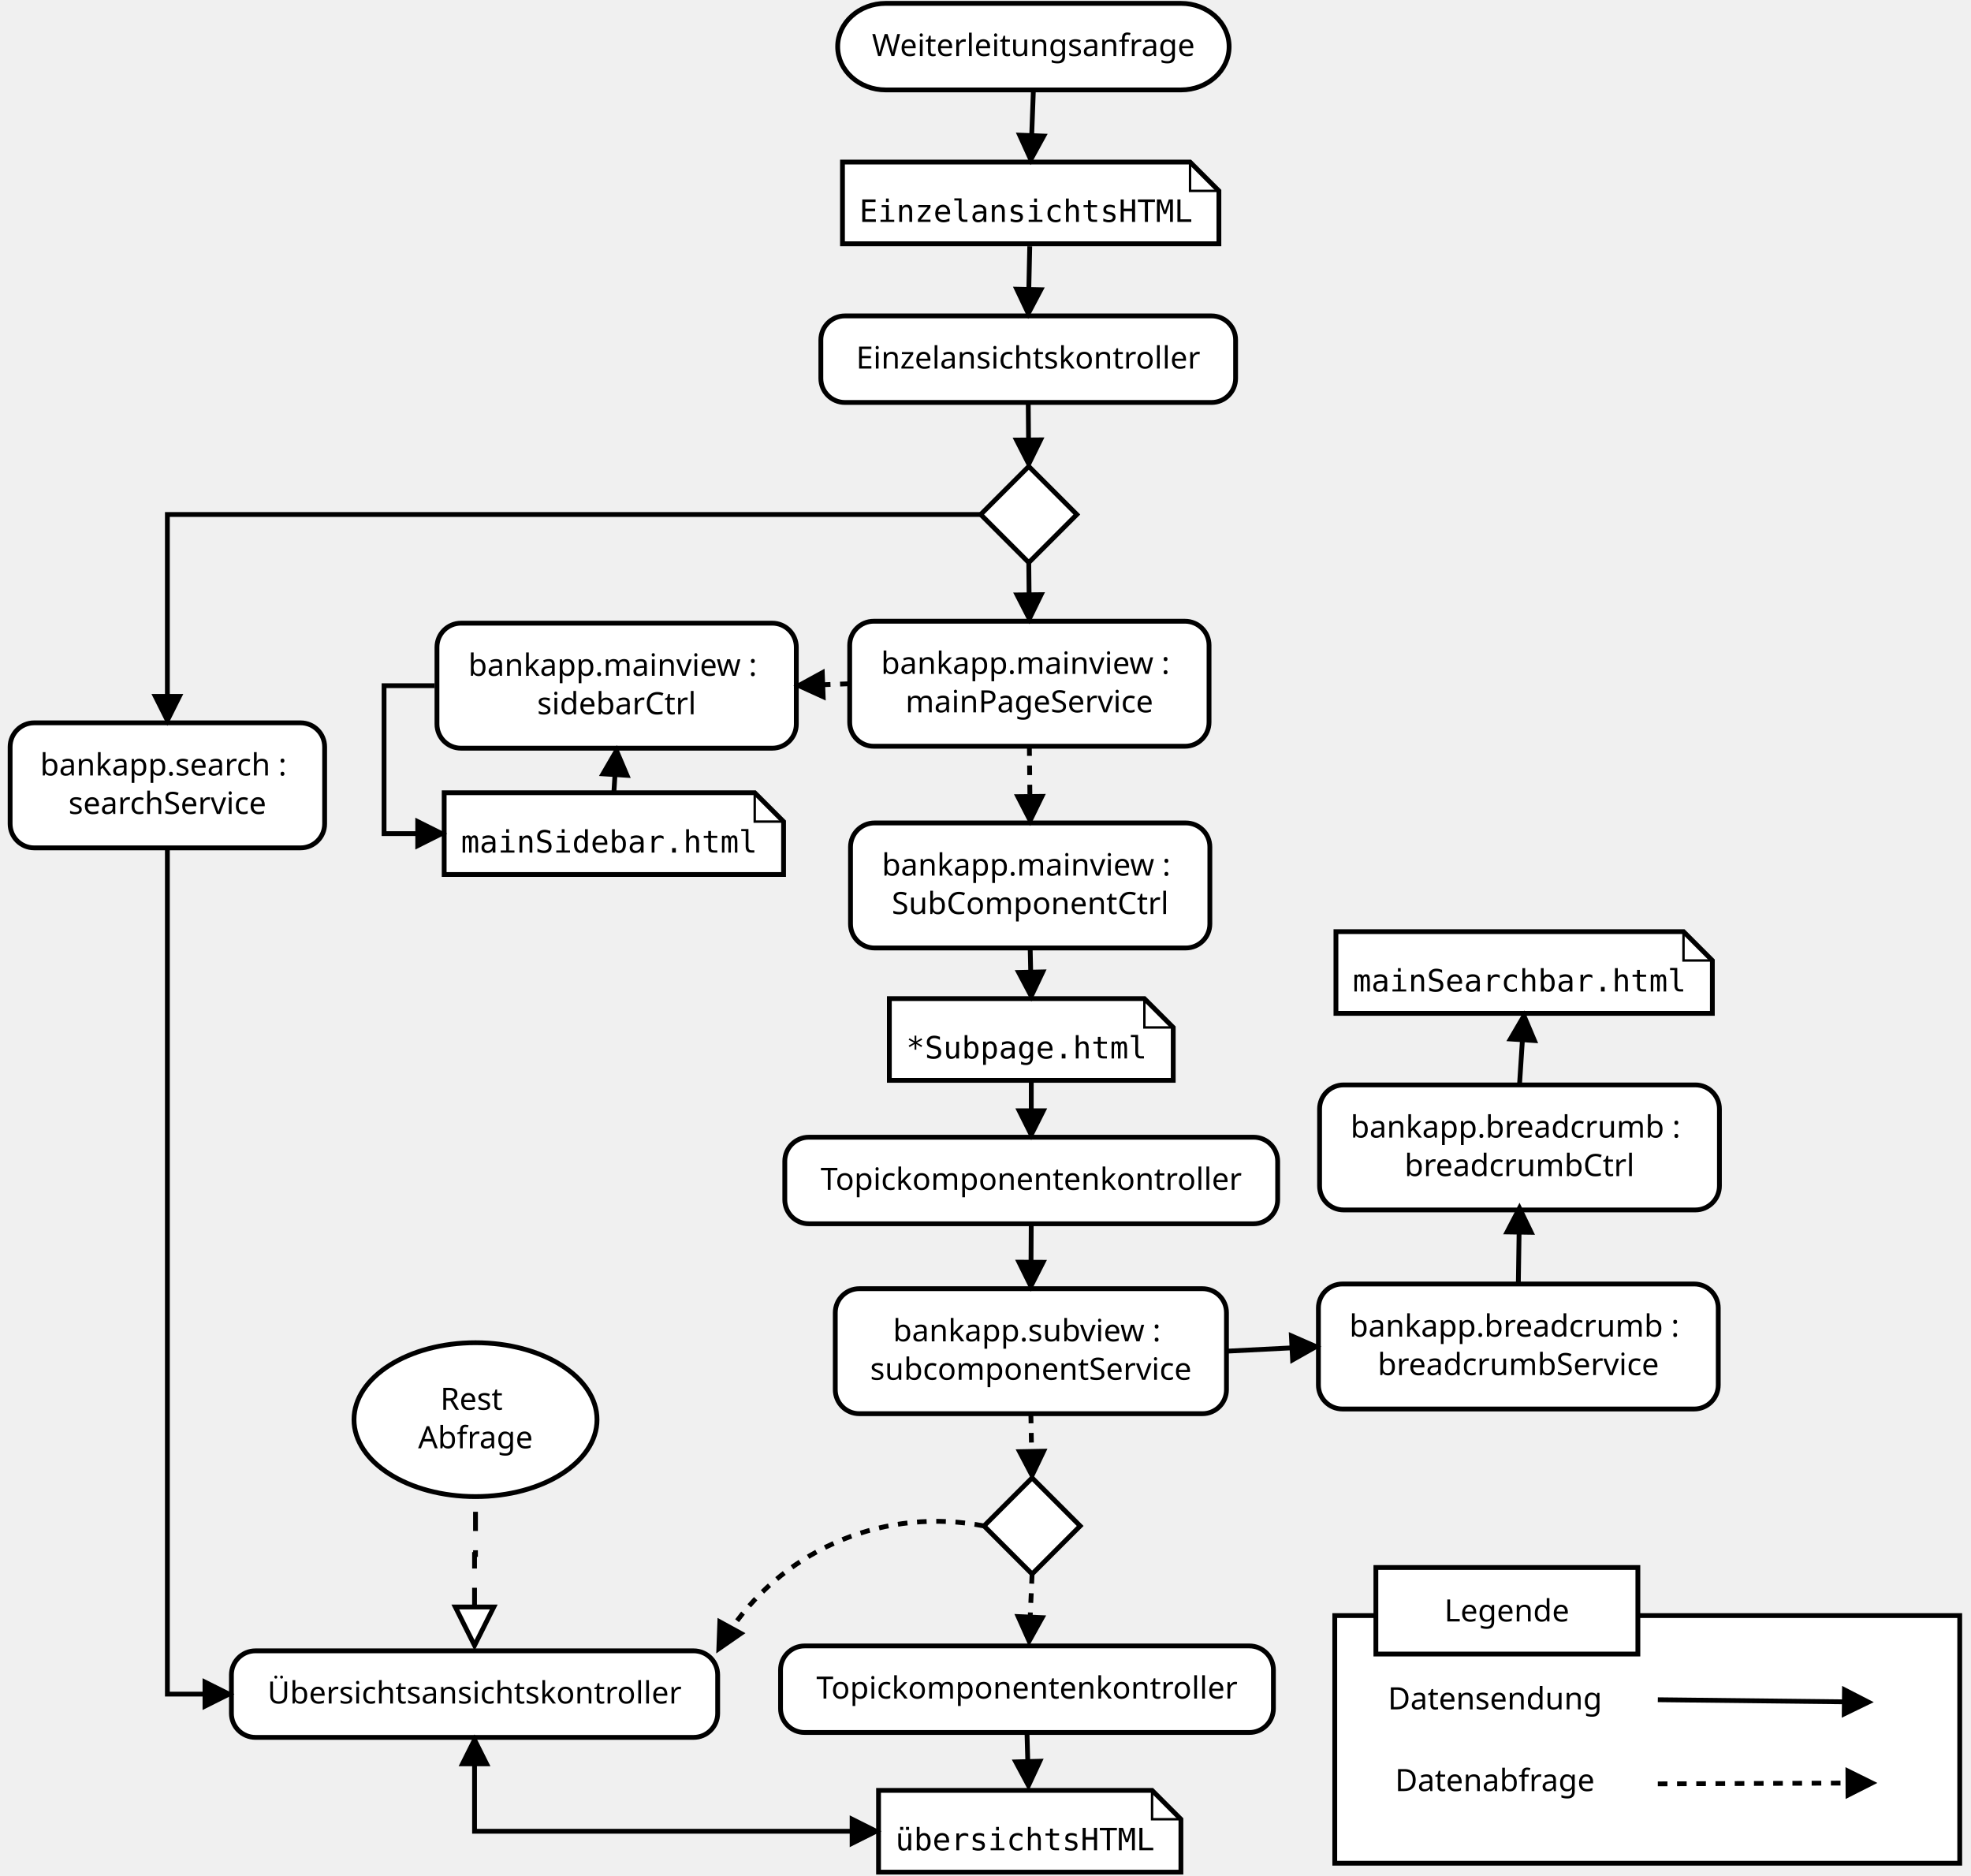
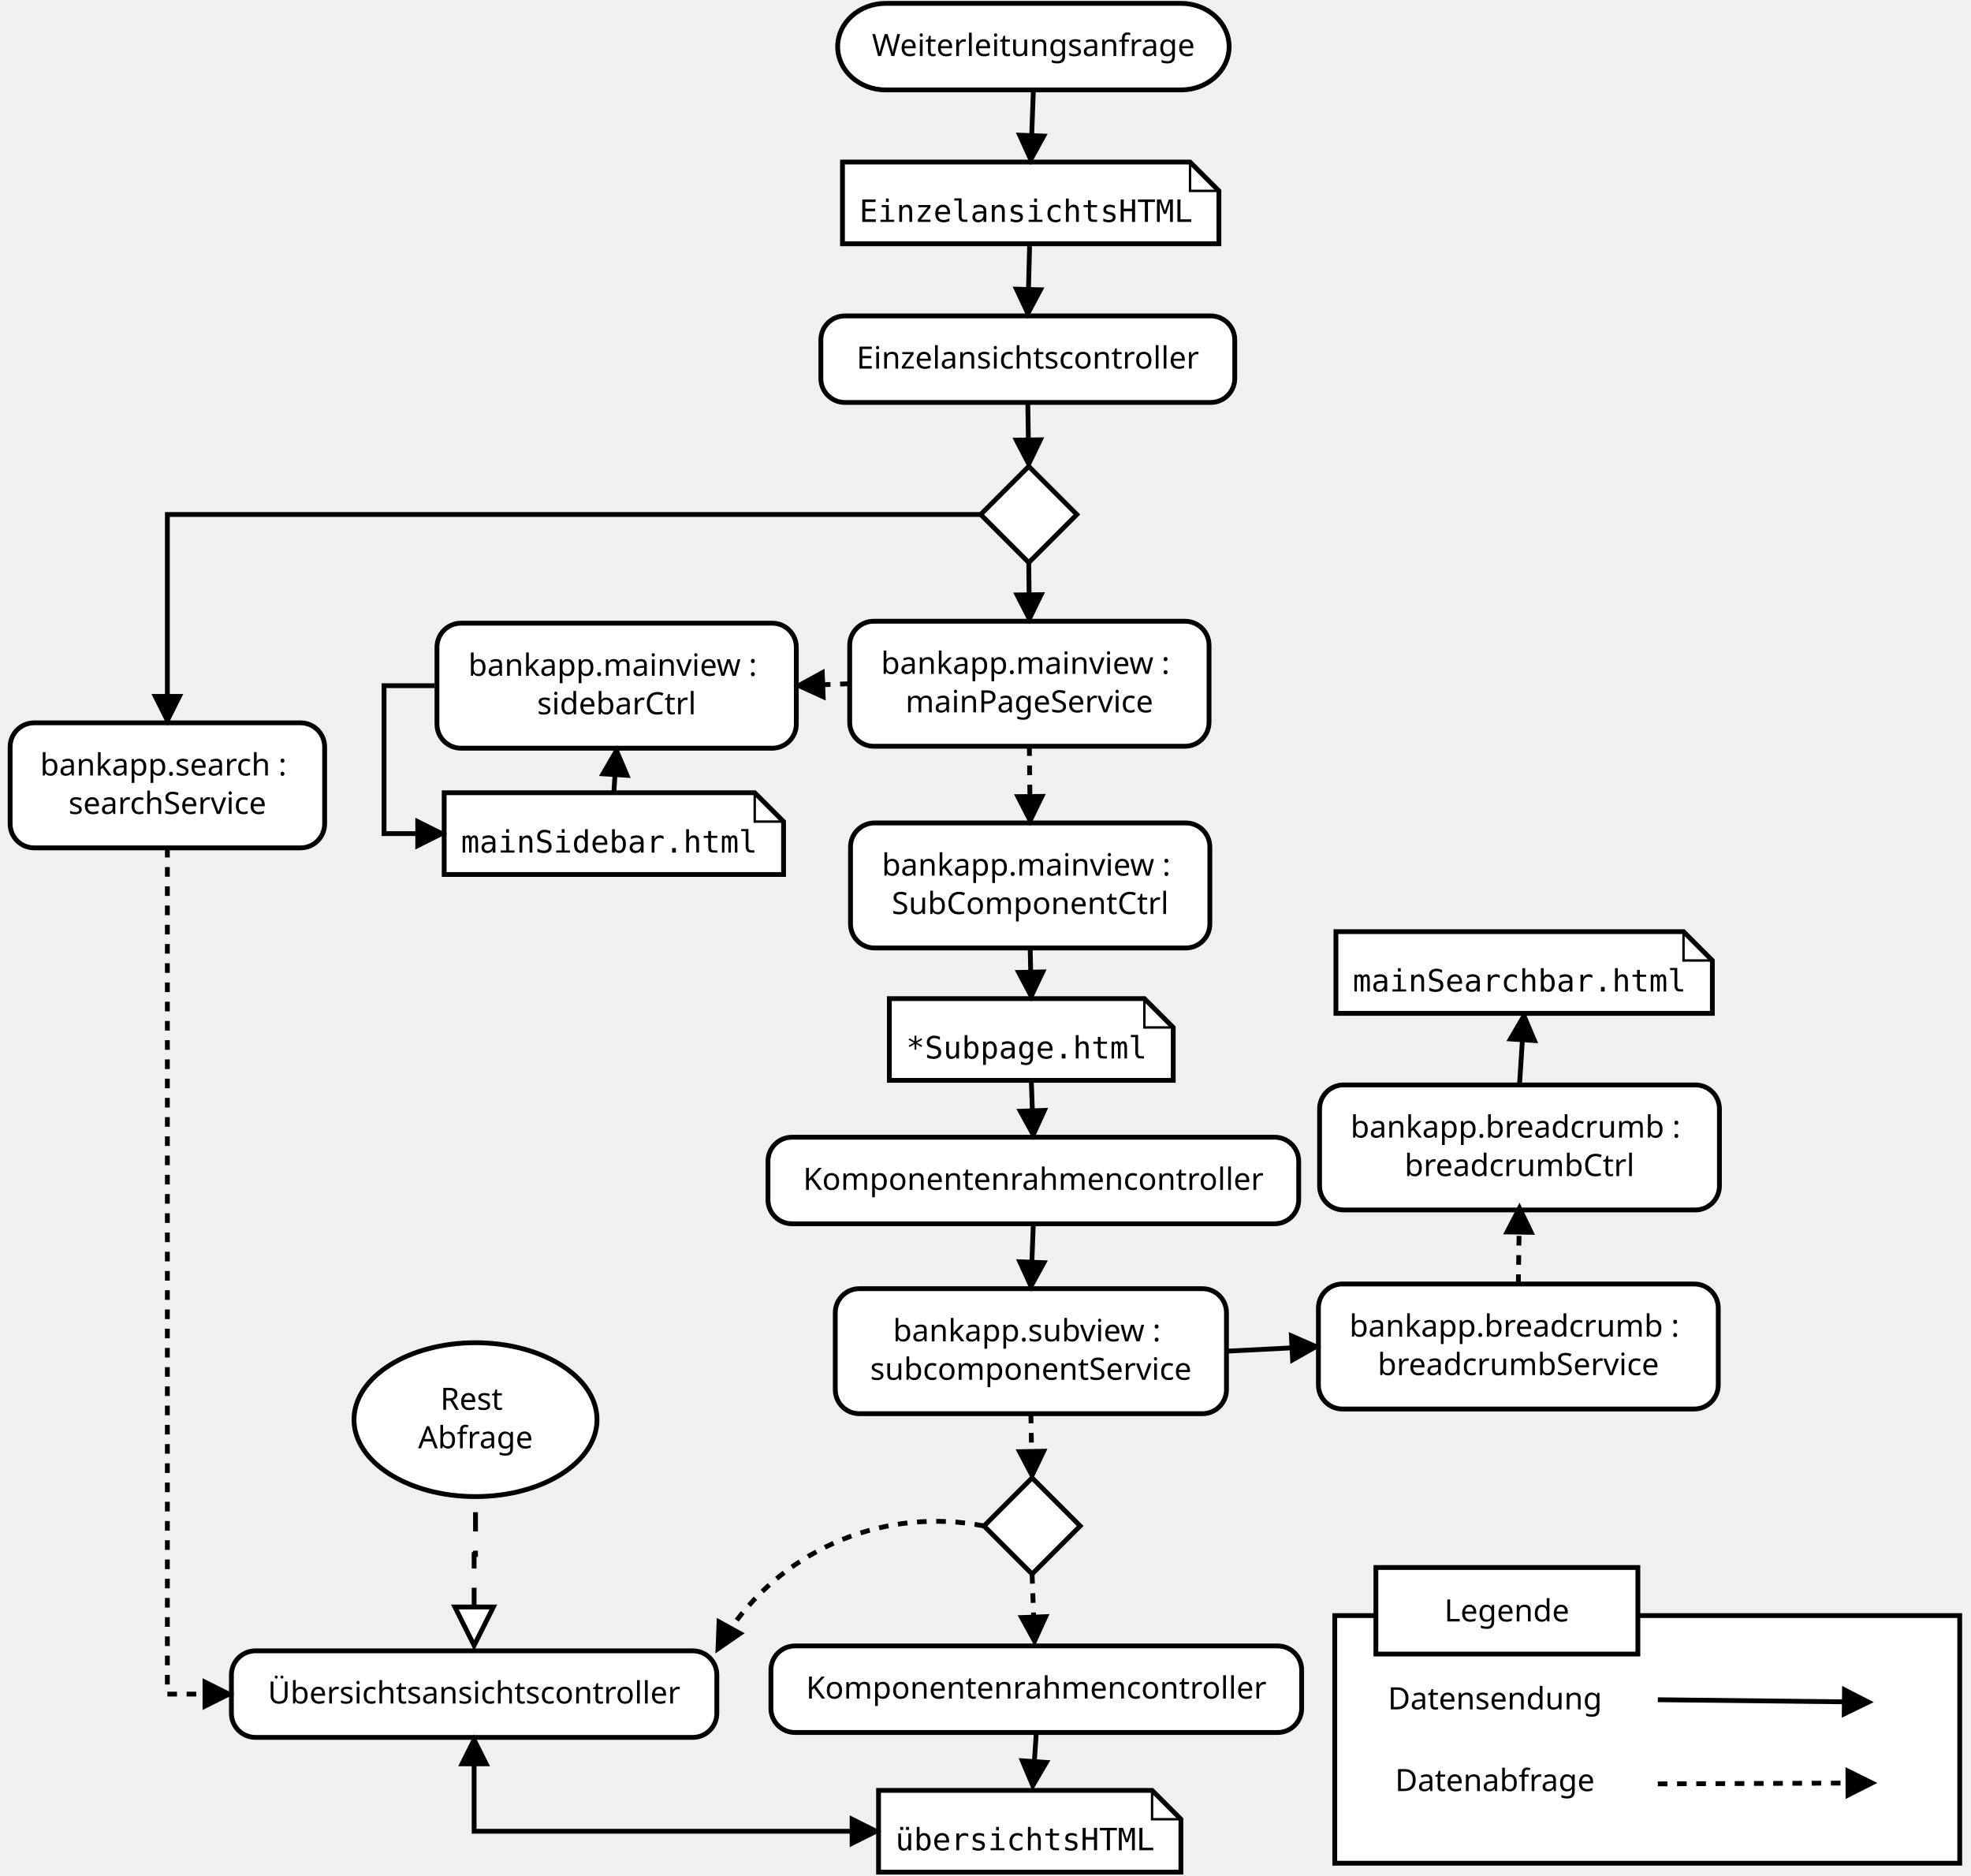
<svg xmlns="http://www.w3.org/2000/svg" width="41cm" height="39cm" viewBox="52 46 814 780">
  <g>
    <rect style="fill: #ffffff" x="397.5" y="47.4" width="162.85" height="36" rx="20" ry="20" />
    <rect style="fill: none; fill-opacity:0; stroke-width: 2; stroke: #000000" x="397.5" y="47.4" width="162.85" height="36" rx="20" ry="20" />
    <text font-size="12.8" style="fill: #000000;text-anchor:middle;font-family:sans-serif;font-style:normal;font-weight:normal" x="478.925" y="69.3">
      <tspan x="478.925" y="69.3">Weiterleitungsanfrage</tspan>
    </text>
  </g>
  <g>
    <polygon style="fill: #ffffff" points="399.5,113.4 544.1,113.4 556.1,125.4 556.1,147.4 399.5,147.4 " />
    <polygon style="fill: none; fill-opacity:0; stroke-width: 2; stroke: #000000" points="399.5,113.4 544.1,113.4 556.1,125.4 556.1,147.4 399.5,147.4 " />
    <polyline style="fill: none; fill-opacity:0; stroke-width: 1; stroke: #000000" points="544.1,113.4 544.1,125.4 556.1,125.4 " />
    <text font-size="12.8" style="fill: #000000;text-anchor:start;font-family:monospace;font-style:normal;font-weight:normal" x="406.5" y="138.3">
      <tspan x="406.5" y="138.3">EinzelansichtsHTML</tspan>
    </text>
  </g>
  <g>
-     <rect style="fill: #ffffff" x="390.5" y="177.4" width="172.55" height="36" rx="10" ry="10" />
-     <rect style="fill: none; fill-opacity:0; stroke-width: 2; stroke: #000000" x="390.5" y="177.4" width="172.55" height="36" rx="10" ry="10" />
-     <text font-size="12.8" style="fill: #000000;text-anchor:middle;font-family:sans-serif;font-style:normal;font-weight:normal" x="476.775" y="199.3">
-       <tspan x="476.775" y="199.3">Einzelansichtskontroller</tspan>
-     </text>
-   </g>
-   <g>
-     <line style="fill: none; fill-opacity:0; stroke-width: 2; stroke: #000000" x1="477.408" y1="148.404" x2="477.016" y2="166.403" />
-     <polygon style="fill: #000000" points="472.017,166.294 476.798,176.4 482.014,166.512 " />
-     <polygon style="fill: none; fill-opacity:0; stroke-width: 2; stroke: #000000" points="472.017,166.294 476.798,176.4 482.014,166.512 " />
+     <rect style="fill: #ffffff" x="390.5" y="177.4" width="172.2" height="36" rx="10" ry="10" />
+     <rect style="fill: none; fill-opacity:0; stroke-width: 2; stroke: #000000" x="390.5" y="177.4" width="172.2" height="36" rx="10" ry="10" />
+     <text font-size="12.8" style="fill: #000000;text-anchor:middle;font-family:sans-serif;font-style:normal;font-weight:normal" x="476.6" y="199.3">
+       <tspan x="476.6" y="199.3">Einzelansichtscontroller</tspan>
+     </text>
+   </g>
+   <g>
+     <line style="fill: none; fill-opacity:0; stroke-width: 2; stroke: #000000" x1="477.34" y1="148.404" x2="476.881" y2="166.404" />
+     <polygon style="fill: #000000" points="471.882,166.276 476.626,176.4 481.879,166.531 " />
+     <polygon style="fill: none; fill-opacity:0; stroke-width: 2; stroke: #000000" points="471.882,166.276 476.626,176.4 481.879,166.531 " />
  </g>
  <g>
    <line style="fill: none; fill-opacity:0; stroke-width: 2; stroke: #000000" x1="478.924" y1="83.4" x2="478.212" y2="102.408" />
    <polygon style="fill: #000000" points="473.215,102.221 477.837,112.401 483.208,102.595 " />
    <polygon style="fill: none; fill-opacity:0; stroke-width: 2; stroke: #000000" points="473.215,102.221 477.837,112.401 483.208,102.595 " />
  </g>
  <g>
    <rect style="fill: #ffffff" x="402.5" y="304.4" width="149.5" height="52" rx="10" ry="10" />
    <rect style="fill: none; fill-opacity:0; stroke-width: 2; stroke: #000000" x="402.5" y="304.4" width="149.5" height="52" rx="10" ry="10" />
    <text font-size="12.8" style="fill: #000000;text-anchor:middle;font-family:sans-serif;font-style:normal;font-weight:normal" x="477.25" y="326.3">
      <tspan x="477.25" y="326.3">bankapp.mainview :</tspan>
      <tspan x="477.25" y="342.3">mainPageService</tspan>
    </text>
  </g>
  <g>
    <polygon style="fill: #ffffff" points="233.79,375.736 362.99,375.736 374.99,387.736 374.99,409.736 233.79,409.736 " />
    <polygon style="fill: none; fill-opacity:0; stroke-width: 2; stroke: #000000" points="233.79,375.736 362.99,375.736 374.99,387.736 374.99,409.736 233.79,409.736 " />
    <polyline style="fill: none; fill-opacity:0; stroke-width: 1; stroke: #000000" points="362.99,375.736 362.99,387.736 374.99,387.736 " />
    <text font-size="12.8" style="fill: #000000;text-anchor:start;font-family:monospace;font-style:normal;font-weight:normal" x="240.79" y="400.636">
      <tspan x="240.79" y="400.636">mainSidebar.html</tspan>
    </text>
  </g>
  <g>
    <rect style="fill: #ffffff" x="230.79" y="305.206" width="149.5" height="52" rx="10" ry="10" />
    <rect style="fill: none; fill-opacity:0; stroke-width: 2; stroke: #000000" x="230.79" y="305.206" width="149.5" height="52" rx="10" ry="10" />
    <text font-size="12.8" style="fill: #000000;text-anchor:middle;font-family:sans-serif;font-style:normal;font-weight:normal" x="305.54" y="327.106">
      <tspan x="305.54" y="327.106">bankapp.mainview :</tspan>
      <tspan x="305.54" y="343.106">sidebarCtrl</tspan>
    </text>
  </g>
  <g>
    <line style="fill: none; fill-opacity:0; stroke-width: 2; stroke: #000000" x1="304.39" y1="375.736" x2="304.859" y2="368.185" />
    <polygon style="fill: #000000" points="309.849,368.495 305.478,358.204 299.868,367.875 " />
    <polygon style="fill: none; fill-opacity:0; stroke-width: 2; stroke: #000000" points="309.849,368.495 305.478,358.204 299.868,367.875 " />
  </g>
  <g>
    <polygon style="fill: #ffffff" points="457,260 477,240 497,260 477,280 " />
    <polygon style="fill: none; fill-opacity:0; stroke-width: 2; stroke: #000000" points="457,260 477,240 497,260 477,280 " />
  </g>
  <g>
-     <line style="fill: none; fill-opacity:0; stroke-width: 2; stroke: #000000" x1="476.776" y1="213.4" x2="476.907" y2="229" />
-     <polygon style="fill: #000000" points="471.908,229.042 476.992,239 481.907,228.958 " />
-     <polygon style="fill: none; fill-opacity:0; stroke-width: 2; stroke: #000000" points="471.908,229.042 476.992,239 481.907,228.958 " />
+     <line style="fill: none; fill-opacity:0; stroke-width: 2; stroke: #000000" x1="476.6" y1="213.4" x2="476.835" y2="229.001" />
+     <polygon style="fill: #000000" points="471.835,229.076 476.985,239 481.834,228.926 " />
+     <polygon style="fill: none; fill-opacity:0; stroke-width: 2; stroke: #000000" points="471.835,229.076 476.985,239 481.834,228.926 " />
  </g>
  <g>
    <line style="fill: none; fill-opacity:0; stroke-width: 2; stroke: #000000" x1="477" y1="280" x2="477.137" y2="293.401" />
    <polygon style="fill: #000000" points="472.138,293.452 477.24,303.4 482.137,293.349 " />
    <polygon style="fill: none; fill-opacity:0; stroke-width: 2; stroke: #000000" points="472.138,293.452 477.24,303.4 482.137,293.349 " />
  </g>
  <g>
    <rect style="fill: #ffffff" x="53.21" y="346.662" width="130.85" height="52" rx="10" ry="10" />
    <rect style="fill: none; fill-opacity:0; stroke-width: 2; stroke: #000000" x="53.21" y="346.662" width="130.85" height="52" rx="10" ry="10" />
    <text font-size="12.8" style="fill: #000000;text-anchor:middle;font-family:sans-serif;font-style:normal;font-weight:normal" x="118.635" y="368.562">
      <tspan x="118.635" y="368.562">bankapp.search :</tspan>
      <tspan x="118.635" y="384.562">searchService</tspan>
    </text>
  </g>
  <g>
    <polyline style="fill: none; fill-opacity:0; stroke-width: 2; stroke: #000000" points="457,260 118.635,260 118.635,335.662 " />
    <polygon style="fill: #000000" points="113.635,335.662 118.635,345.662 123.635,335.662 " />
    <polygon style="fill: none; fill-opacity:0; stroke-width: 2; stroke: #000000" points="113.635,335.662 118.635,345.662 123.635,335.662 " />
  </g>
  <g>
    <rect style="fill: #ffffff" x="402.838" y="388.302" width="149.5" height="52" rx="10" ry="10" />
    <rect style="fill: none; fill-opacity:0; stroke-width: 2; stroke: #000000" x="402.838" y="388.302" width="149.5" height="52" rx="10" ry="10" />
    <text font-size="12.8" style="fill: #000000;text-anchor:middle;font-family:sans-serif;font-style:normal;font-weight:normal" x="477.588" y="410.202">
      <tspan x="477.588" y="410.202">bankapp.mainview :</tspan>
      <tspan x="477.588" y="426.202">SubComponentCtrl</tspan>
    </text>
  </g>
  <g>
    <polygon style="fill: #ffffff" points="419,461.366 525.1,461.366 537.1,473.366 537.1,495.366 419,495.366 " />
    <polygon style="fill: none; fill-opacity:0; stroke-width: 2; stroke: #000000" points="419,461.366 525.1,461.366 537.1,473.366 537.1,495.366 419,495.366 " />
    <polyline style="fill: none; fill-opacity:0; stroke-width: 1; stroke: #000000" points="525.1,461.366 525.1,473.366 537.1,473.366 " />
    <text font-size="12.8" style="fill: #000000;text-anchor:start;font-family:monospace;font-style:normal;font-weight:normal" x="426" y="486.266">
      <tspan x="426" y="486.266">*Subpage.html</tspan>
    </text>
  </g>
  <g>
    <line style="fill: none; fill-opacity:0; stroke-width: 2; stroke-dasharray: 4; stroke: #000000" x1="477.25" y1="356.4" x2="477.471" y2="377.303" />
    <polygon style="fill: #000000" points="472.472,377.356 477.577,387.302 482.471,377.25 " />
    <polygon style="fill: none; fill-opacity:0; stroke-width: 2; stroke: #000000" points="472.472,377.356 477.577,387.302 482.471,377.25 " />
  </g>
  <g>
    <line style="fill: none; fill-opacity:0; stroke-width: 2; stroke: #000000" x1="477.588" y1="440.302" x2="477.809" y2="450.369" />
    <polygon style="fill: #000000" points="472.81,450.478 478.028,460.366 482.808,450.259 " />
    <polygon style="fill: none; fill-opacity:0; stroke-width: 2; stroke: #000000" points="472.81,450.478 478.028,460.366 482.808,450.259 " />
  </g>
  <g>
-     <rect style="fill: #ffffff" x="375.5" y="519.018" width="205.05" height="36" rx="10" ry="10" />
-     <rect style="fill: none; fill-opacity:0; stroke-width: 2; stroke: #000000" x="375.5" y="519.018" width="205.05" height="36" rx="10" ry="10" />
-     <text font-size="12.8" style="fill: #000000;text-anchor:middle;font-family:sans-serif;font-style:normal;font-weight:normal" x="478.025" y="540.918">
-       <tspan x="478.025" y="540.918">Topickomponentenkontroller</tspan>
-     </text>
-   </g>
-   <g>
-     <line style="fill: none; fill-opacity:0; stroke-width: 2; stroke: #000000" x1="478.05" y1="495.366" x2="478.036" y2="508.018" />
-     <polygon style="fill: #000000" points="473.036,508.013 478.025,518.018 483.036,508.024 " />
-     <polygon style="fill: none; fill-opacity:0; stroke-width: 2; stroke: #000000" points="473.036,508.013 478.025,518.018 483.036,508.024 " />
+     <rect style="fill: #ffffff" x="368.5" y="519.018" width="220.8" height="36" rx="10" ry="10" />
+     <rect style="fill: none; fill-opacity:0; stroke-width: 2; stroke: #000000" x="368.5" y="519.018" width="220.8" height="36" rx="10" ry="10" />
+     <text font-size="12.8" style="fill: #000000;text-anchor:middle;font-family:sans-serif;font-style:normal;font-weight:normal" x="478.9" y="540.918">
+       <tspan x="478.9" y="540.918">Komponentenrahmencontroller</tspan>
+     </text>
+   </g>
+   <g>
+     <line style="fill: none; fill-opacity:0; stroke-width: 2; stroke: #000000" x1="478.05" y1="495.366" x2="478.505" y2="508.025" />
+     <polygon style="fill: #000000" points="473.508,508.205 478.864,518.019 483.502,507.846 " />
+     <polygon style="fill: none; fill-opacity:0; stroke-width: 2; stroke: #000000" points="473.508,508.205 478.864,518.019 483.502,507.846 " />
  </g>
  <g>
    <rect style="fill: #ffffff" x="396.5" y="582.018" width="162.75" height="52" rx="10" ry="10" />
    <rect style="fill: none; fill-opacity:0; stroke-width: 2; stroke: #000000" x="396.5" y="582.018" width="162.75" height="52" rx="10" ry="10" />
    <text font-size="12.8" style="fill: #000000;text-anchor:middle;font-family:sans-serif;font-style:normal;font-weight:normal" x="477.875" y="603.918">
      <tspan x="477.875" y="603.918">bankapp.subview : </tspan>
      <tspan x="477.875" y="619.918">subcomponentService</tspan>
    </text>
  </g>
  <g>
    <polygon style="fill: #ffffff" points="458.384,680.714 478.384,660.714 498.384,680.714 478.384,700.714 " />
    <polygon style="fill: none; fill-opacity:0; stroke-width: 2; stroke: #000000" points="458.384,680.714 478.384,660.714 498.384,680.714 478.384,700.714 " />
  </g>
  <g>
    <rect style="fill: #ffffff" x="597.5" y="580.068" width="166.35" height="52" rx="10" ry="10" />
    <rect style="fill: none; fill-opacity:0; stroke-width: 2; stroke: #000000" x="597.5" y="580.068" width="166.35" height="52" rx="10" ry="10" />
    <text font-size="12.8" style="fill: #000000;text-anchor:middle;font-family:sans-serif;font-style:normal;font-weight:normal" x="680.675" y="601.968">
      <tspan x="680.675" y="601.968">bankapp.breadcrumb :</tspan>
      <tspan x="680.675" y="617.968">breadcrumbService</tspan>
    </text>
  </g>
  <g>
    <line style="fill: none; fill-opacity:0; stroke-width: 2; stroke: #000000" x1="559.25" y1="608.018" x2="586.514" y2="606.628" />
    <polygon style="fill: #000000" points="586.769,611.622 596.501,606.119 586.26,601.635 " />
    <polygon style="fill: none; fill-opacity:0; stroke-width: 2; stroke: #000000" points="586.769,611.622 596.501,606.119 586.26,601.635 " />
  </g>
  <g>
    <polygon style="fill: #ffffff" points="604.794,433.506 749.394,433.506 761.394,445.506 761.394,467.506 604.794,467.506 " />
    <polygon style="fill: none; fill-opacity:0; stroke-width: 2; stroke: #000000" points="604.794,433.506 749.394,433.506 761.394,445.506 761.394,467.506 604.794,467.506 " />
    <polyline style="fill: none; fill-opacity:0; stroke-width: 1; stroke: #000000" points="749.394,433.506 749.394,445.506 761.394,445.506 " />
    <text font-size="12.8" style="fill: #000000;text-anchor:start;font-family:monospace;font-style:normal;font-weight:normal" x="611.794" y="458.406">
      <tspan x="611.794" y="458.406">mainSearchbar.html</tspan>
    </text>
  </g>
  <g>
    <rect style="fill: #ffffff" x="597.986" y="497.268" width="166.35" height="52" rx="10" ry="10" />
    <rect style="fill: none; fill-opacity:0; stroke-width: 2; stroke: #000000" x="597.986" y="497.268" width="166.35" height="52" rx="10" ry="10" />
    <text font-size="12.8" style="fill: #000000;text-anchor:middle;font-family:sans-serif;font-style:normal;font-weight:normal" x="681.161" y="519.168">
      <tspan x="681.161" y="519.168">bankapp.breadcrumb :</tspan>
      <tspan x="681.161" y="535.168">breadcrumbCtrl</tspan>
    </text>
  </g>
  <g>
-     <line style="fill: none; fill-opacity:0; stroke-width: 2; stroke: #000000" x1="680.674" y1="580.068" x2="680.996" y2="558.499" />
+     <line style="fill: none; fill-opacity:0; stroke-width: 2; stroke-dasharray: 4; stroke: #000000" x1="680.674" y1="580.068" x2="680.996" y2="558.499" />
    <polygon style="fill: #000000" points="685.995,558.573 681.145,548.5 675.996,558.424 " />
    <polygon style="fill: none; fill-opacity:0; stroke-width: 2; stroke: #000000" points="685.995,558.573 681.145,548.5 675.996,558.424 " />
  </g>
  <g>
    <line style="fill: none; fill-opacity:0; stroke-width: 2; stroke: #000000" x1="681.16" y1="497.268" x2="682.381" y2="478.483" />
    <polygon style="fill: #000000" points="687.37,478.807 683.029,468.504 677.391,478.159 " />
    <polygon style="fill: none; fill-opacity:0; stroke-width: 2; stroke: #000000" points="687.37,478.807 683.029,468.504 677.391,478.159 " />
  </g>
  <g>
-     <line style="fill: none; fill-opacity:0; stroke-width: 2; stroke: #000000" x1="478.024" y1="555.018" x2="477.935" y2="571.018" />
-     <polygon style="fill: #000000" points="472.935,570.99 477.88,581.018 482.935,571.046 " />
-     <polygon style="fill: none; fill-opacity:0; stroke-width: 2; stroke: #000000" points="472.935,570.99 477.88,581.018 482.935,571.046 " />
-   </g>
-   <g>
-     <rect style="fill: #ffffff" x="373.732" y="730.618" width="205.05" height="36" rx="10" ry="10" />
-     <rect style="fill: none; fill-opacity:0; stroke-width: 2; stroke: #000000" x="373.732" y="730.618" width="205.05" height="36" rx="10" ry="10" />
-     <text font-size="12.8" style="fill: #000000;text-anchor:middle;font-family:sans-serif;font-style:normal;font-weight:normal" x="476.257" y="752.518">
-       <tspan x="476.257" y="752.518">Topickomponentenkontroller</tspan>
+     <line style="fill: none; fill-opacity:0; stroke-width: 2; stroke: #000000" x1="478.9" y1="555.018" x2="478.292" y2="571.026" />
+     <polygon style="fill: #000000" points="473.295,570.836 477.912,581.019 483.288,571.216 " />
+     <polygon style="fill: none; fill-opacity:0; stroke-width: 2; stroke: #000000" points="473.295,570.836 477.912,581.019 483.288,571.216 " />
+   </g>
+   <g>
+     <rect style="fill: #ffffff" x="369.732" y="730.618" width="220.8" height="36" rx="10" ry="10" />
+     <rect style="fill: none; fill-opacity:0; stroke-width: 2; stroke: #000000" x="369.732" y="730.618" width="220.8" height="36" rx="10" ry="10" />
+     <text font-size="12.8" style="fill: #000000;text-anchor:middle;font-family:sans-serif;font-style:normal;font-weight:normal" x="480.132" y="752.518">
+       <tspan x="480.132" y="752.518">Komponentenrahmencontroller</tspan>
    </text>
  </g>
  <g>
    <polygon style="fill: #ffffff" points="414.5,790.7 528.3,790.7 540.3,802.7 540.3,824.7 414.5,824.7 " />
    <polygon style="fill: none; fill-opacity:0; stroke-width: 2; stroke: #000000" points="414.5,790.7 528.3,790.7 540.3,802.7 540.3,824.7 414.5,824.7 " />
    <polyline style="fill: none; fill-opacity:0; stroke-width: 1; stroke: #000000" points="528.3,790.7 528.3,802.7 540.3,802.7 " />
    <text font-size="12.8" style="fill: #000000;text-anchor:start;font-family:monospace;font-style:normal;font-weight:normal" x="421.5" y="815.6">
      <tspan x="421.5" y="815.6">übersichtsHTML</tspan>
    </text>
  </g>
  <g>
-     <line style="fill: none; fill-opacity:0; stroke-width: 2; stroke: #000000" x1="476.258" y1="766.618" x2="476.594" y2="778.711" />
-     <polygon style="fill: #000000" points="471.596,778.85 476.872,788.707 481.592,778.572 " />
-     <polygon style="fill: none; fill-opacity:0; stroke-width: 2; stroke: #000000" points="471.596,778.85 476.872,788.707 481.592,778.572 " />
-   </g>
-   <g>
-     <rect style="fill: #ffffff" x="145.274" y="732.656" width="202.3" height="36" rx="10" ry="10" />
-     <rect style="fill: none; fill-opacity:0; stroke-width: 2; stroke: #000000" x="145.274" y="732.656" width="202.3" height="36" rx="10" ry="10" />
-     <text font-size="12.8" style="fill: #000000;text-anchor:middle;font-family:sans-serif;font-style:normal;font-weight:normal" x="246.424" y="754.556">
-       <tspan x="246.424" y="754.556">Übersichtsansichtskontroller</tspan>
-     </text>
-   </g>
-   <g>
-     <polyline style="fill: none; fill-opacity:0; stroke-width: 2; stroke-dasharray: 8; stroke: #000000" points="246.424,714.42 246.424,692.576 246.824,692.576 246.824,668.496 " />
-     <polygon style="fill: #ffffff" points="238.424,714.42 246.424,730.42 254.424,714.42 " />
-     <polygon style="fill: none; fill-opacity:0; stroke-width: 2; stroke: #000000" points="238.424,714.42 246.424,730.42 254.424,714.42 " />
+     <line style="fill: none; fill-opacity:0; stroke-width: 2; stroke: #000000" x1="480.132" y1="766.618" x2="479.326" y2="778.731" />
+     <polygon style="fill: #000000" points="474.338,778.399 478.663,788.709 484.315,779.063 " />
+     <polygon style="fill: none; fill-opacity:0; stroke-width: 2; stroke: #000000" points="474.338,778.399 478.663,788.709 484.315,779.063 " />
+   </g>
+   <g>
+     <rect style="fill: #ffffff" x="145.274" y="732.656" width="201.95" height="36" rx="10" ry="10" />
+     <rect style="fill: none; fill-opacity:0; stroke-width: 2; stroke: #000000" x="145.274" y="732.656" width="201.95" height="36" rx="10" ry="10" />
+     <text font-size="12.8" style="fill: #000000;text-anchor:middle;font-family:sans-serif;font-style:normal;font-weight:normal" x="246.249" y="754.556">
+       <tspan x="246.249" y="754.556">Übersichtsansichtscontroller</tspan>
+     </text>
+   </g>
+   <g>
+     <polyline style="fill: none; fill-opacity:0; stroke-width: 2; stroke-dasharray: 8; stroke: #000000" points="246.249,714.42 246.249,692.576 246.824,692.576 246.824,668.496 " />
+     <polygon style="fill: #ffffff" points="238.249,714.42 246.249,730.42 254.249,714.42 " />
+     <polygon style="fill: none; fill-opacity:0; stroke-width: 2; stroke: #000000" points="238.249,714.42 246.249,730.42 254.249,714.42 " />
  </g>
  <g>
    <ellipse style="fill: #ffffff" cx="246.824" cy="636.496" rx="50.55" ry="32" />
    <ellipse style="fill: none; fill-opacity:0; stroke-width: 2; stroke: #000000" cx="246.824" cy="636.496" rx="50.55" ry="32" />
    <text font-size="12.8" style="fill: #000000;text-anchor:middle;font-family:sans-serif;font-style:normal;font-weight:normal" x="246.824" y="632.396">
      <tspan x="246.824" y="632.396">Rest</tspan>
      <tspan x="246.824" y="648.396">Abfrage</tspan>
    </text>
  </g>
  <g>
-     <polyline style="fill: none; fill-opacity:0; stroke-width: 2; stroke: #000000" points="246.424,779.656 246.424,807.7 403.5,807.7 " />
-     <polygon style="fill: #000000" points="251.424,779.656 246.424,769.656 241.424,779.656 " />
-     <polygon style="fill: none; fill-opacity:0; stroke-width: 2; stroke: #000000" points="251.424,779.656 246.424,769.656 241.424,779.656 " />
+     <polyline style="fill: none; fill-opacity:0; stroke-width: 2; stroke: #000000" points="246.249,779.656 246.249,807.7 403.5,807.7 " />
+     <polygon style="fill: #000000" points="251.249,779.656 246.249,769.656 241.249,779.656 " />
+     <polygon style="fill: none; fill-opacity:0; stroke-width: 2; stroke: #000000" points="251.249,779.656 246.249,769.656 241.249,779.656 " />
    <polygon style="fill: #000000" points="403.5,812.7 413.5,807.7 403.5,802.7 " />
    <polygon style="fill: none; fill-opacity:0; stroke-width: 2; stroke: #000000" points="403.5,812.7 413.5,807.7 403.5,802.7 " />
  </g>
  <g>
-     <polyline style="fill: none; fill-opacity:0; stroke-width: 2; stroke: #000000" points="118.635,398.662 118.635,750.656 134.274,750.656 " />
+     <polyline style="fill: none; fill-opacity:0; stroke-width: 2; stroke-dasharray: 4; stroke: #000000" points="118.635,398.662 118.635,750.656 134.274,750.656 " />
    <polygon style="fill: #000000" points="134.274,755.656 144.274,750.656 134.274,745.656 " />
    <polygon style="fill: none; fill-opacity:0; stroke-width: 2; stroke: #000000" points="134.274,755.656 144.274,750.656 134.274,745.656 " />
  </g>
  <g>
    <polyline style="fill: none; fill-opacity:0; stroke-width: 2; stroke: #000000" points="229.781,331.206 208.781,331.206 208.781,392.736 222.79,392.736 " />
    <polygon style="fill: #000000" points="222.79,397.736 232.79,392.736 222.79,387.736 " />
    <polygon style="fill: none; fill-opacity:0; stroke-width: 2; stroke: #000000" points="222.79,397.736 232.79,392.736 222.79,387.736 " />
  </g>
  <g>
    <line style="fill: none; fill-opacity:0; stroke-width: 2; stroke-dasharray: 4; stroke: #000000" x1="402.5" y1="330.4" x2="391.283" y2="330.807" />
    <polygon style="fill: #000000" points="391.101,325.81 381.289,331.17 391.464,335.804 " />
    <polygon style="fill: none; fill-opacity:0; stroke-width: 2; stroke: #000000" points="391.101,325.81 381.289,331.17 391.464,335.804 " />
  </g>
  <g>
-     <line style="fill: none; fill-opacity:0; stroke-width: 2; stroke-dasharray: 4; stroke: #000000" x1="478.384" y1="700.714" x2="477.589" y2="718.624" />
-     <polygon style="fill: #000000" points="472.594,718.402 477.145,728.614 482.584,718.846 " />
-     <polygon style="fill: none; fill-opacity:0; stroke-width: 2; stroke: #000000" points="472.594,718.402 477.145,728.614 482.584,718.846 " />
+     <line style="fill: none; fill-opacity:0; stroke-width: 2; stroke-dasharray: 4; stroke: #000000" x1="478.384" y1="700.714" x2="479.037" y2="718.62" />
+     <polygon style="fill: #000000" points="474.041,718.803 479.402,728.614 484.034,718.438 " />
+     <polygon style="fill: none; fill-opacity:0; stroke-width: 2; stroke: #000000" points="474.041,718.803 479.402,728.614 484.034,718.438 " />
  </g>
  <g>
    <line style="fill: none; fill-opacity:0; stroke-width: 2; stroke-dasharray: 4; stroke: #000000" x1="477.874" y1="634.018" x2="478.174" y2="649.716" />
    <polygon style="fill: #000000" points="473.175,649.812 478.365,659.714 483.173,649.621 " />
    <polygon style="fill: none; fill-opacity:0; stroke-width: 2; stroke: #000000" points="473.175,649.812 478.365,659.714 483.173,649.621 " />
  </g>
  <g>
-     <path style="fill: none; fill-opacity:0; stroke-width: 2; stroke-dasharray: 4; stroke: #000000" d="M 458.384,680.714 A 103.605,103.605 0 0 0 353.332,723.338" />
-     <polygon style="fill: #000000" points="348.468,720.606 348.054,731.779 357.24,725.406 " />
-     <polygon style="fill: none; fill-opacity:0; stroke-width: 2; stroke: #000000" points="348.468,720.606 348.054,731.779 357.24,725.406 " />
+     <path style="fill: none; fill-opacity:0; stroke-width: 2; stroke-dasharray: 4; stroke: #000000" d="M 458.384,680.714 A 104.091,104.091 0 0 0 353.006,723.352" />
+     <polygon style="fill: #000000" points="348.151,720.609 347.706,731.78 356.91,725.432 " />
+     <polygon style="fill: none; fill-opacity:0; stroke-width: 2; stroke: #000000" points="348.151,720.609 347.706,731.78 356.91,725.432 " />
  </g>
  <g>
    <rect style="fill: #ffffff" x="604.308" y="717.992" width="260" height="103" />
    <rect style="fill: none; fill-opacity:0; stroke-width: 2; stroke: #000000" x="604.308" y="717.992" width="260" height="103" />
  </g>
  <g>
    <line style="fill: none; fill-opacity:0; stroke-width: 2; stroke: #000000" x1="738.708" y1="752.992" x2="816.309" y2="753.868" />
    <polygon style="fill: #000000" points="816.252,758.868 826.308,753.981 816.365,748.868 " />
    <polygon style="fill: none; fill-opacity:0; stroke-width: 2; stroke: #000000" points="816.252,758.868 826.308,753.981 816.365,748.868 " />
  </g>
  <g>
    <line style="fill: none; fill-opacity:0; stroke-width: 2; stroke-dasharray: 4; stroke: #000000" x1="738.708" y1="787.992" x2="817.808" y2="787.657" />
    <polygon style="fill: #000000" points="817.829,792.657 827.808,787.614 817.787,782.657 " />
    <polygon style="fill: none; fill-opacity:0; stroke-width: 2; stroke: #000000" points="817.829,792.657 827.808,787.614 817.787,782.657 " />
  </g>
  <text font-size="12.8" style="fill: #000000;text-anchor:start;font-family:sans-serif;font-style:normal;font-weight:normal" x="626.41" y="756.992">
    <tspan x="626.41" y="756.992">Datensendung</tspan>
  </text>
  <text font-size="12.8" style="fill: #000000;text-anchor:start;font-family:sans-serif;font-style:normal;font-weight:normal" x="629.41" y="790.992">
    <tspan x="629.41" y="790.992">Datenabfrage</tspan>
  </text>
  <g>
    <rect style="fill: #ffffff" x="621.41" y="697.992" width="109" height="36" />
    <rect style="fill: none; fill-opacity:0; stroke-width: 2; stroke: #000000" x="621.41" y="697.992" width="109" height="36" />
  </g>
  <text font-size="12.8" style="fill: #000000;text-anchor:middle;font-family:sans-serif;font-style:normal;font-weight:normal" x="675.91" y="720.442">
    <tspan x="675.91" y="720.442">Legende</tspan>
  </text>
</svg>
